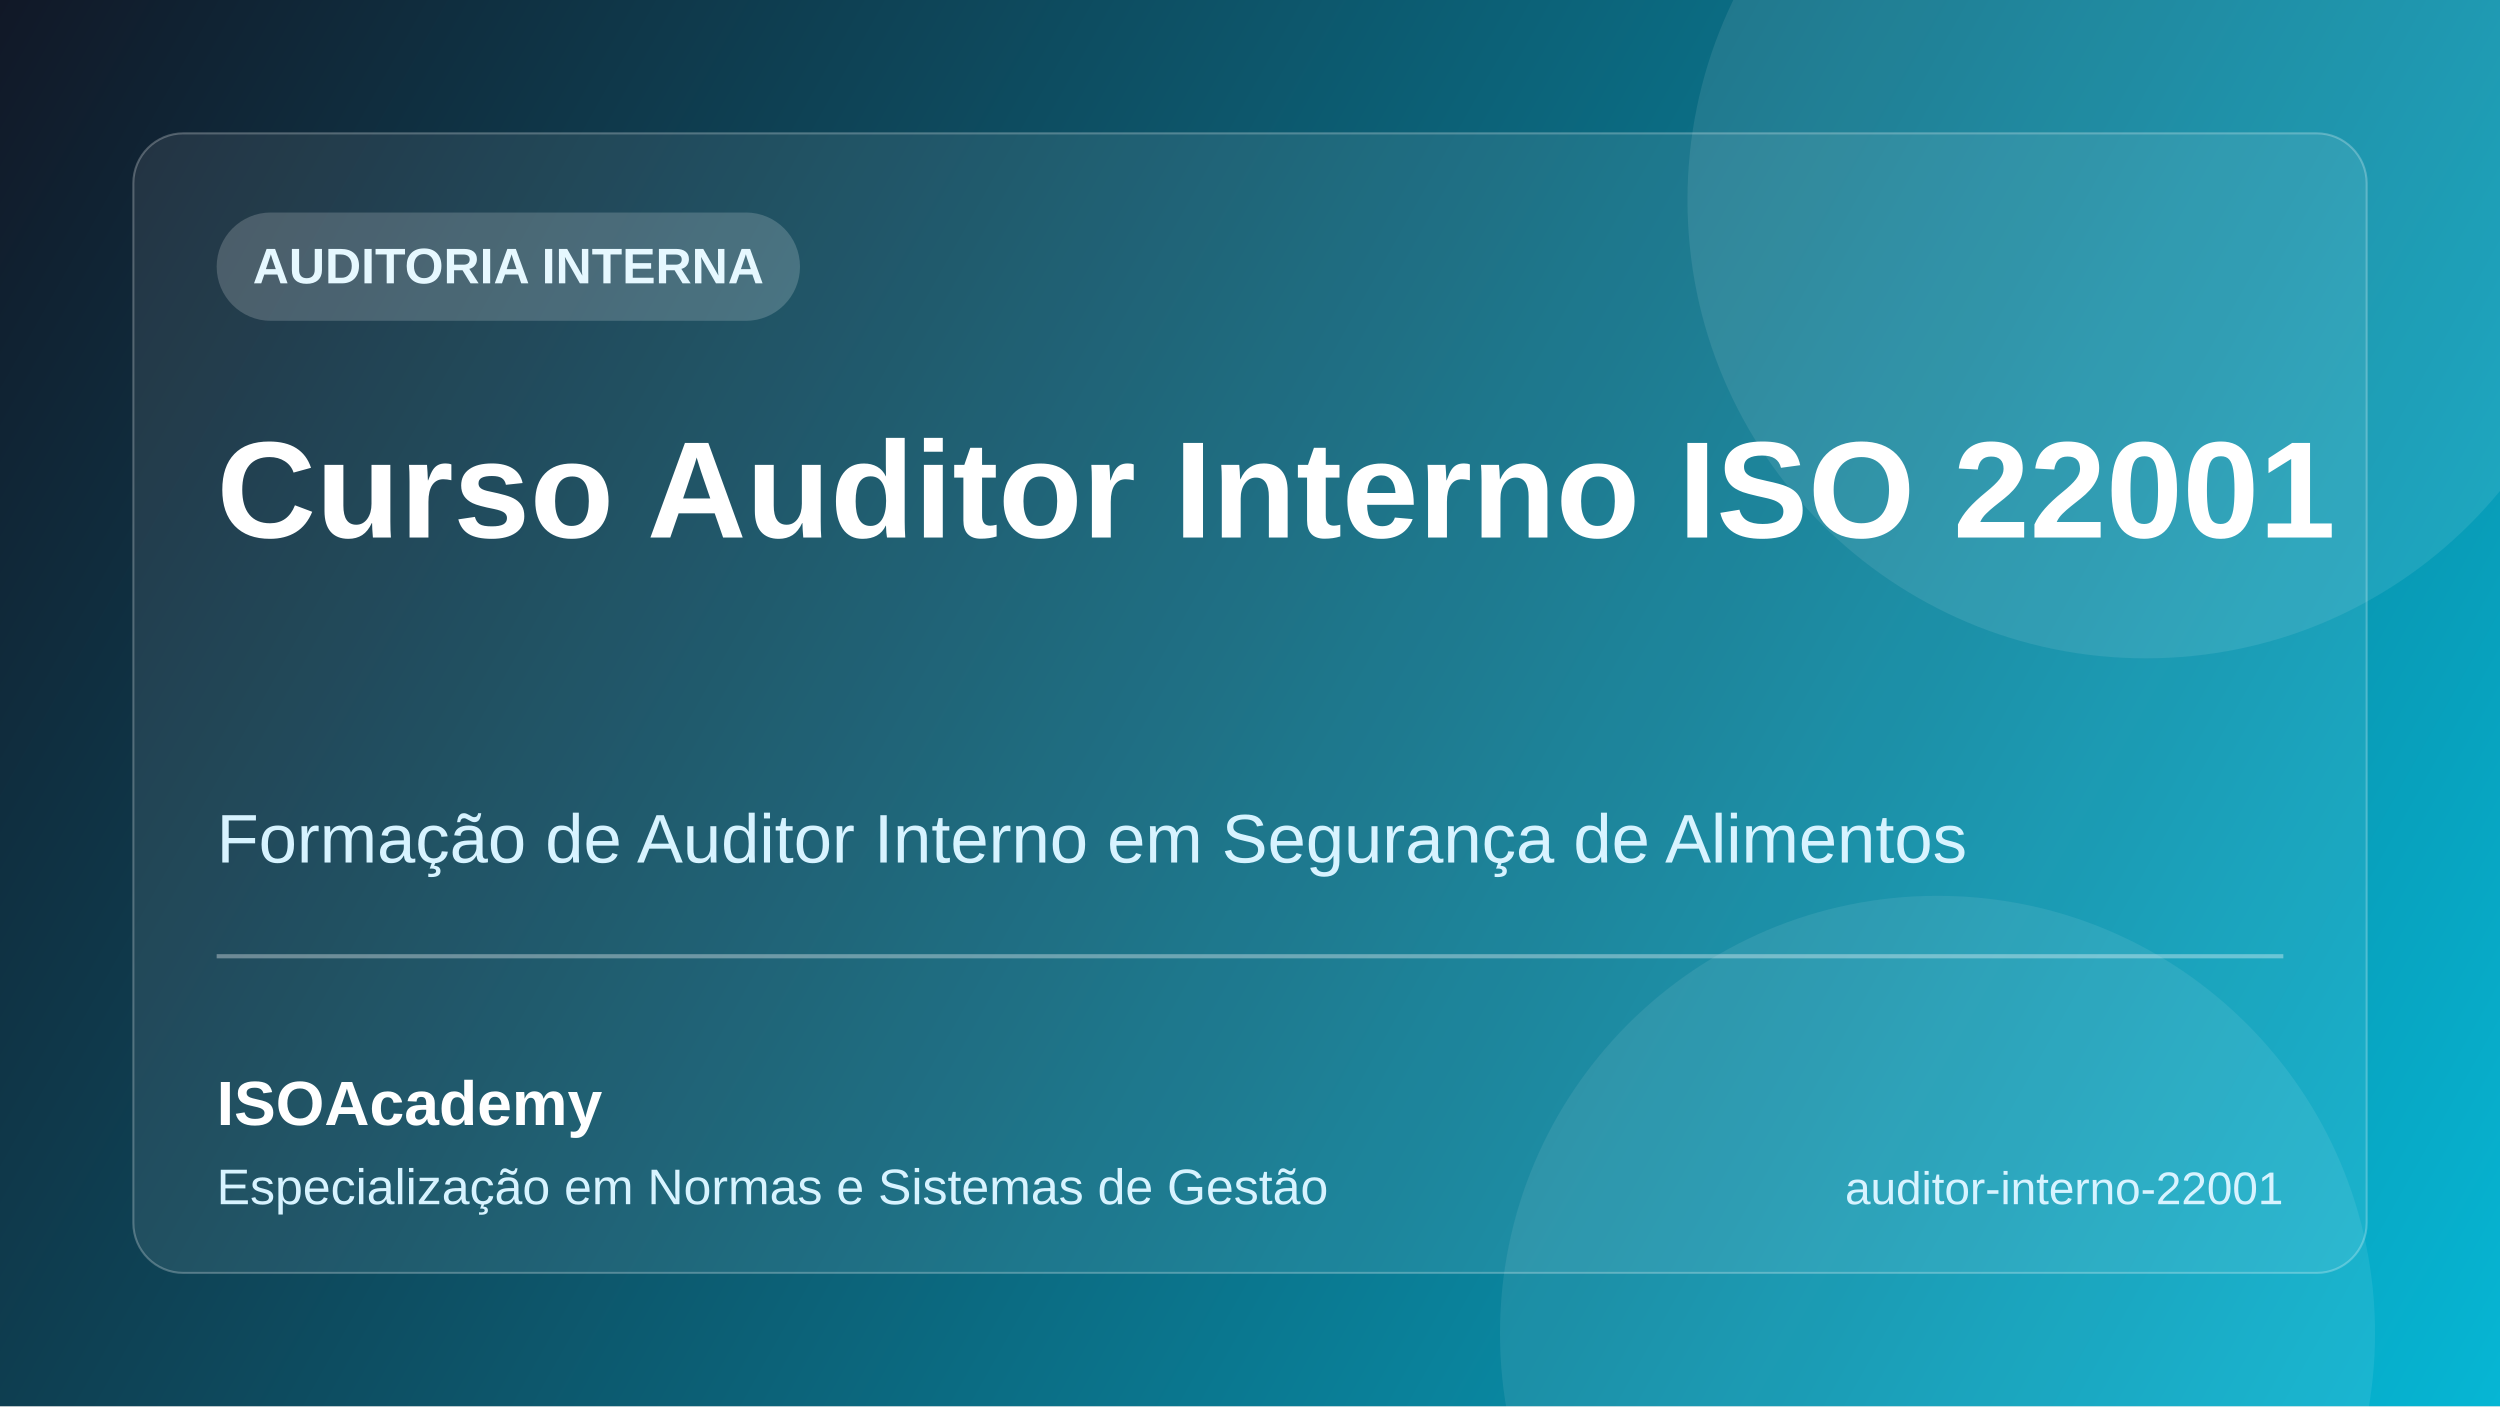
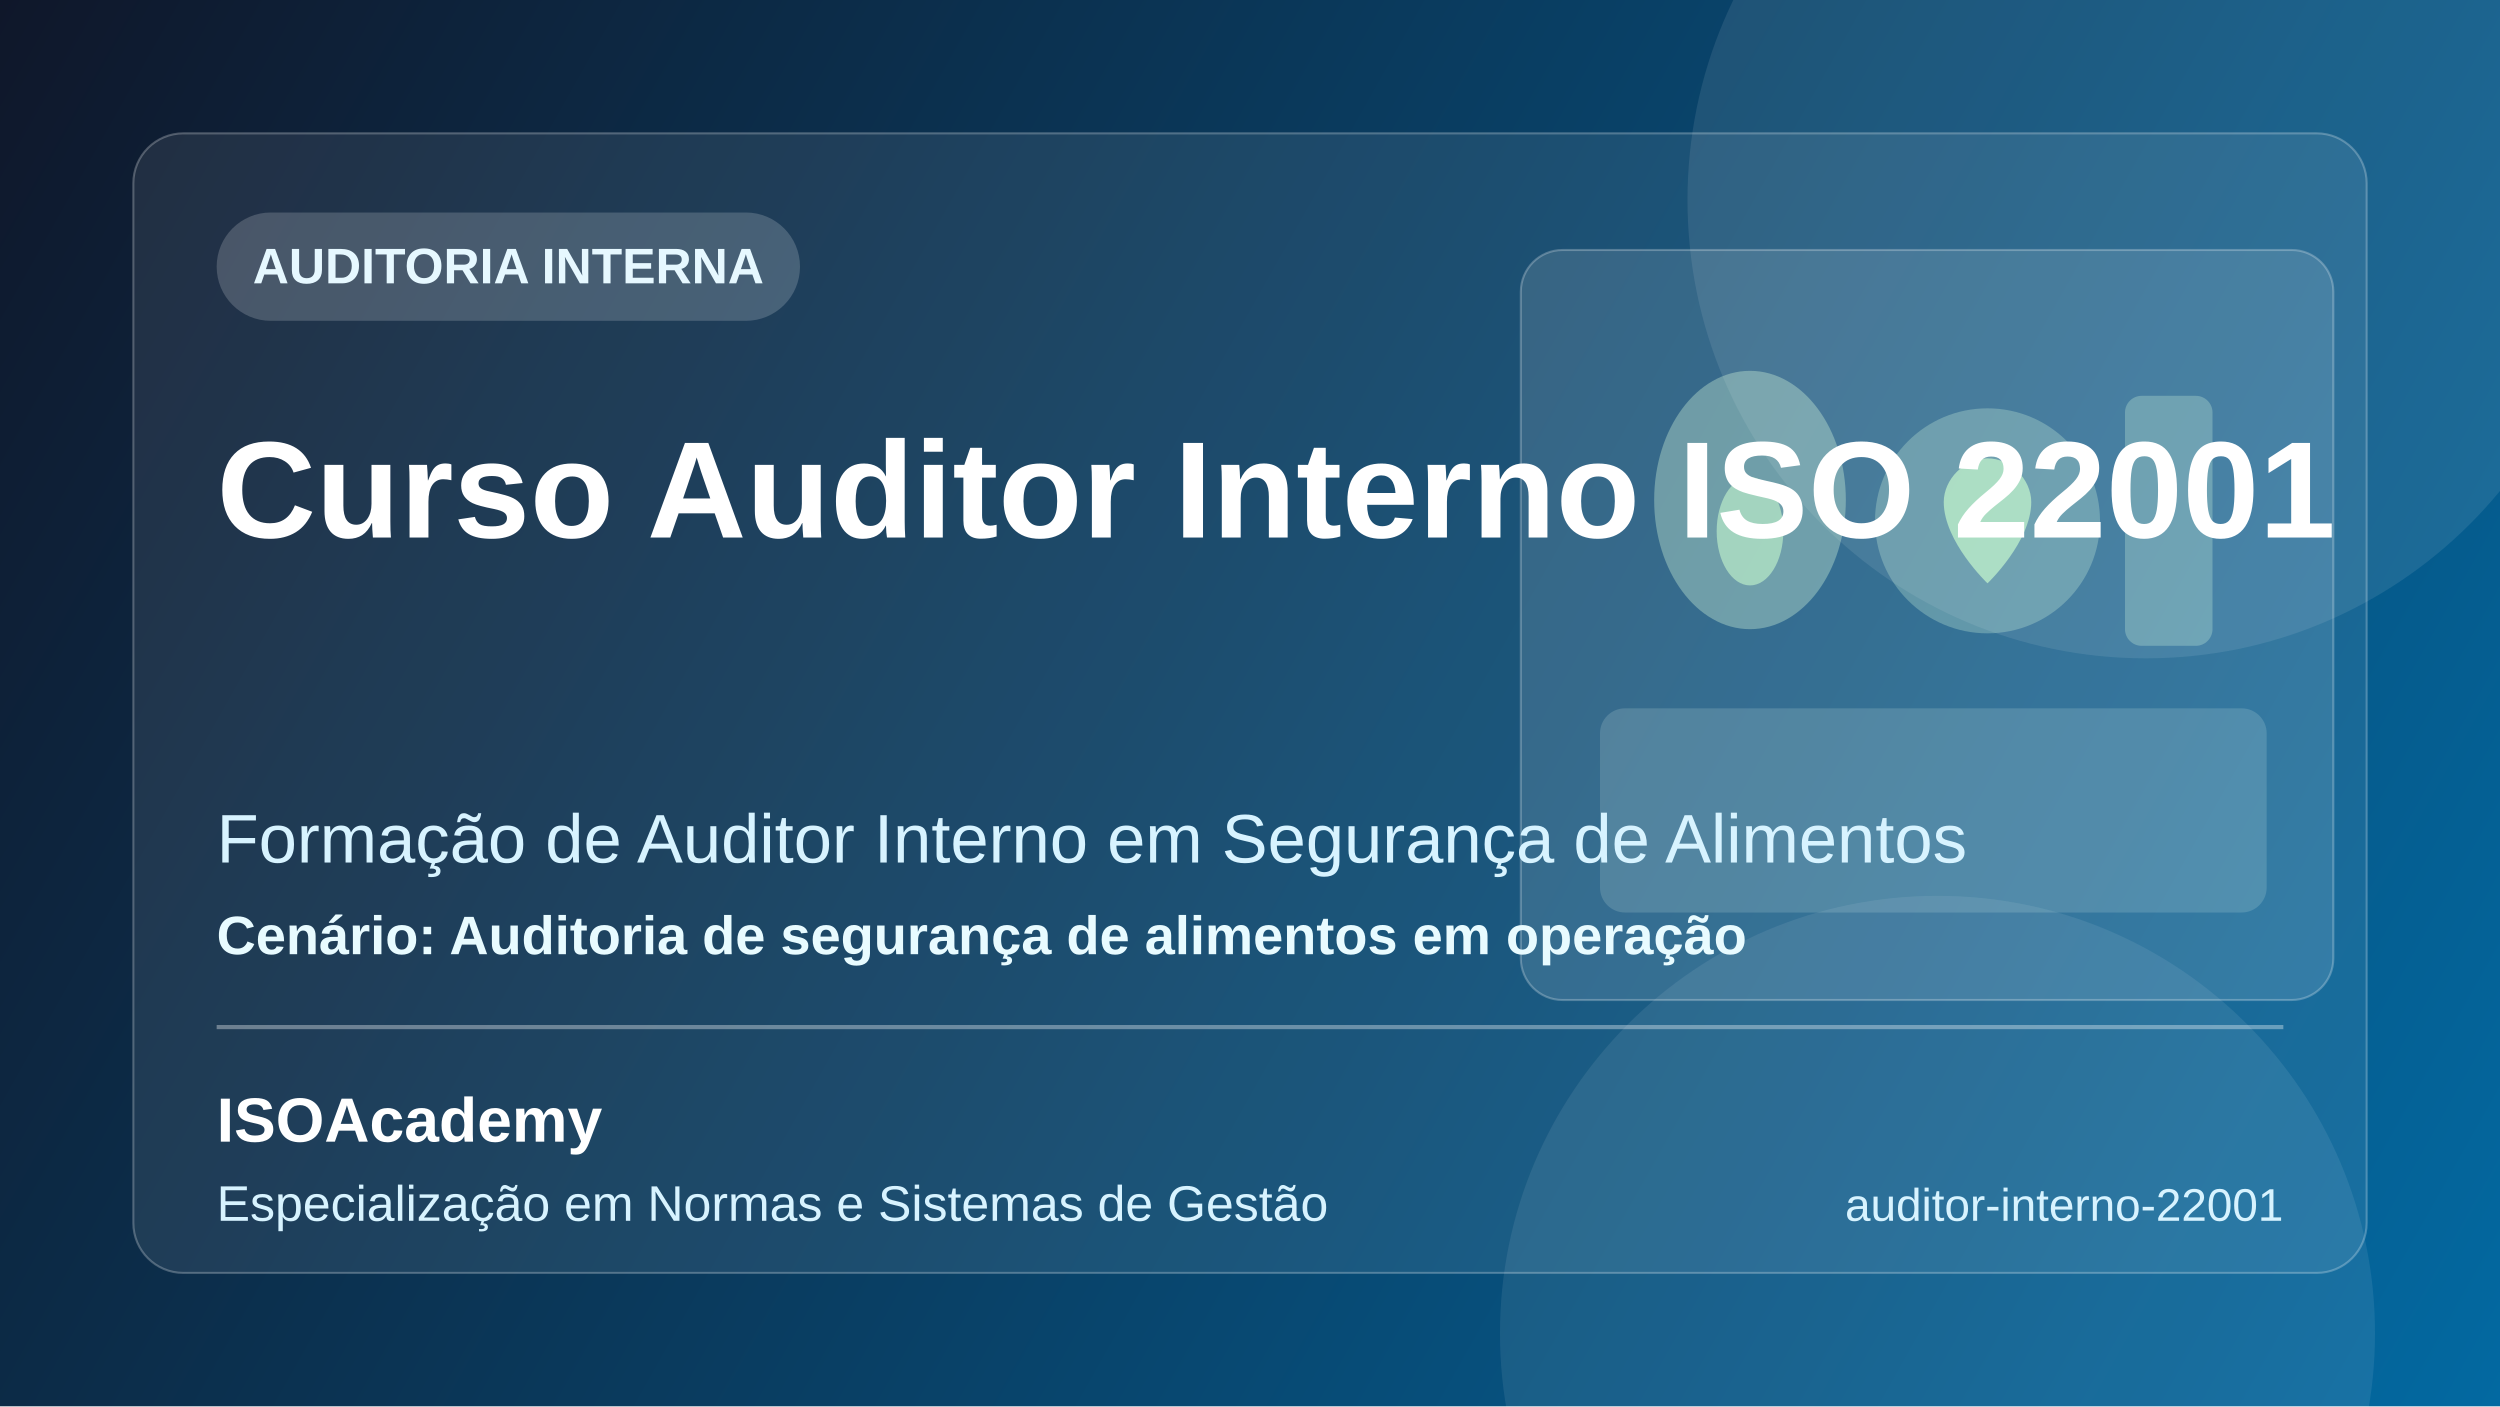
<svg xmlns="http://www.w3.org/2000/svg" width="1200" height="675" viewBox="0 0 1200 675" fill="none">
  <defs>
    <linearGradient id="bg" x1="0" y1="0" x2="1200" y2="675" gradientUnits="userSpaceOnUse">
-       <stop stop-color="#111827" />
-       <stop offset="1" stop-color="#06B6D4" />
+       <stop stop-color="#0F172A" />
+       <stop offset="1" stop-color="#0369A1" />
    </linearGradient>
  </defs>
  <rect width="1200" height="675" fill="url(#bg)" />
  <circle cx="1030" cy="96" r="220" fill="#ffffff" fill-opacity="0.09" />
  <circle cx="930" cy="640" r="210" fill="#ffffff" fill-opacity="0.08" />
  <rect x="64" y="64" width="1072" height="547" rx="24" fill="#ffffff" fill-opacity="0.08" stroke="#ffffff" stroke-opacity="0.25" />
+   <rect x="730" y="120" width="390" height="360" rx="20" fill="#ffffff" fill-opacity="0.12" stroke="#ffffff" stroke-opacity="0.25" />
+   <rect x="768" y="340" width="320" height="98" rx="12" fill="#ECFFEF" fill-opacity="0.16" />
+   <ellipse cx="840" cy="240" rx="46" ry="62" fill="#D9FCDD" fill-opacity="0.35" />
+   <ellipse cx="840" cy="255" rx="16" ry="26" fill="#C6F8CD" fill-opacity="0.6" />
+   <circle cx="954" cy="250" r="54" fill="#D9FCDD" fill-opacity="0.28" />
+   <path d="M954 220C965 220 975 230 975 241C975 260 954 280 954 280C954 280 933 260 933 241C933 230 943 220 954 220Z" fill="#C6F8CD" fill-opacity="0.7" />
+   <rect x="1020" y="190" width="42" height="120" rx="8" fill="#D9FCDD" fill-opacity="0.28" />
  <rect x="104" y="102" width="280" height="52" rx="26" fill="#ffffff" fill-opacity="0.18" />
  <text x="244" y="136" fill="#E6F8FF" font-family="Arial, Helvetica, sans-serif" font-size="24" font-weight="700" text-anchor="middle">AUDITORIA INTERNA</text>
  <text x="104" y="258" fill="#ffffff" font-family="Arial, Helvetica, sans-serif" font-size="66" font-weight="800">Curso Auditor Interno ISO 22001</text>
  <text x="104" y="414" fill="#D7F3FF" font-family="Arial, Helvetica, sans-serif" font-size="33" font-weight="500">Formação de Auditor Interno em Segurança de Alimentos</text>
-   <rect x="104" y="458" width="992" height="2" fill="#ffffff" fill-opacity="0.35" />
-   <text x="104" y="540" fill="#ffffff" font-family="Arial, Helvetica, sans-serif" font-size="30" font-weight="700">ISOAcademy</text>
-   <text x="104" y="578" fill="#D7F3FF" font-family="Arial, Helvetica, sans-serif" font-size="24">Especialização em Normas e Sistemas de Gestão</text>
-   <text x="1096" y="578" fill="#D7F3FF" font-family="Arial, Helvetica, sans-serif" font-size="22" text-anchor="end">auditor-interno-22001</text>
+   <text x="104" y="458" fill="#E8FBFF" font-family="Arial, Helvetica, sans-serif" font-size="26" font-weight="600">Cenário: Auditoria de segurança de alimentos em operação</text>
+   <rect x="104" y="492" width="992" height="2" fill="#ffffff" fill-opacity="0.35" />
+   <text x="104" y="548" fill="#ffffff" font-family="Arial, Helvetica, sans-serif" font-size="30" font-weight="700">ISOAcademy</text>
+   <text x="104" y="586" fill="#D7F3FF" font-family="Arial, Helvetica, sans-serif" font-size="24">Especialização em Normas e Sistemas de Gestão</text>
+   <text x="1096" y="586" fill="#D7F3FF" font-family="Arial, Helvetica, sans-serif" font-size="22" text-anchor="end">auditor-interno-22001</text>
</svg>
